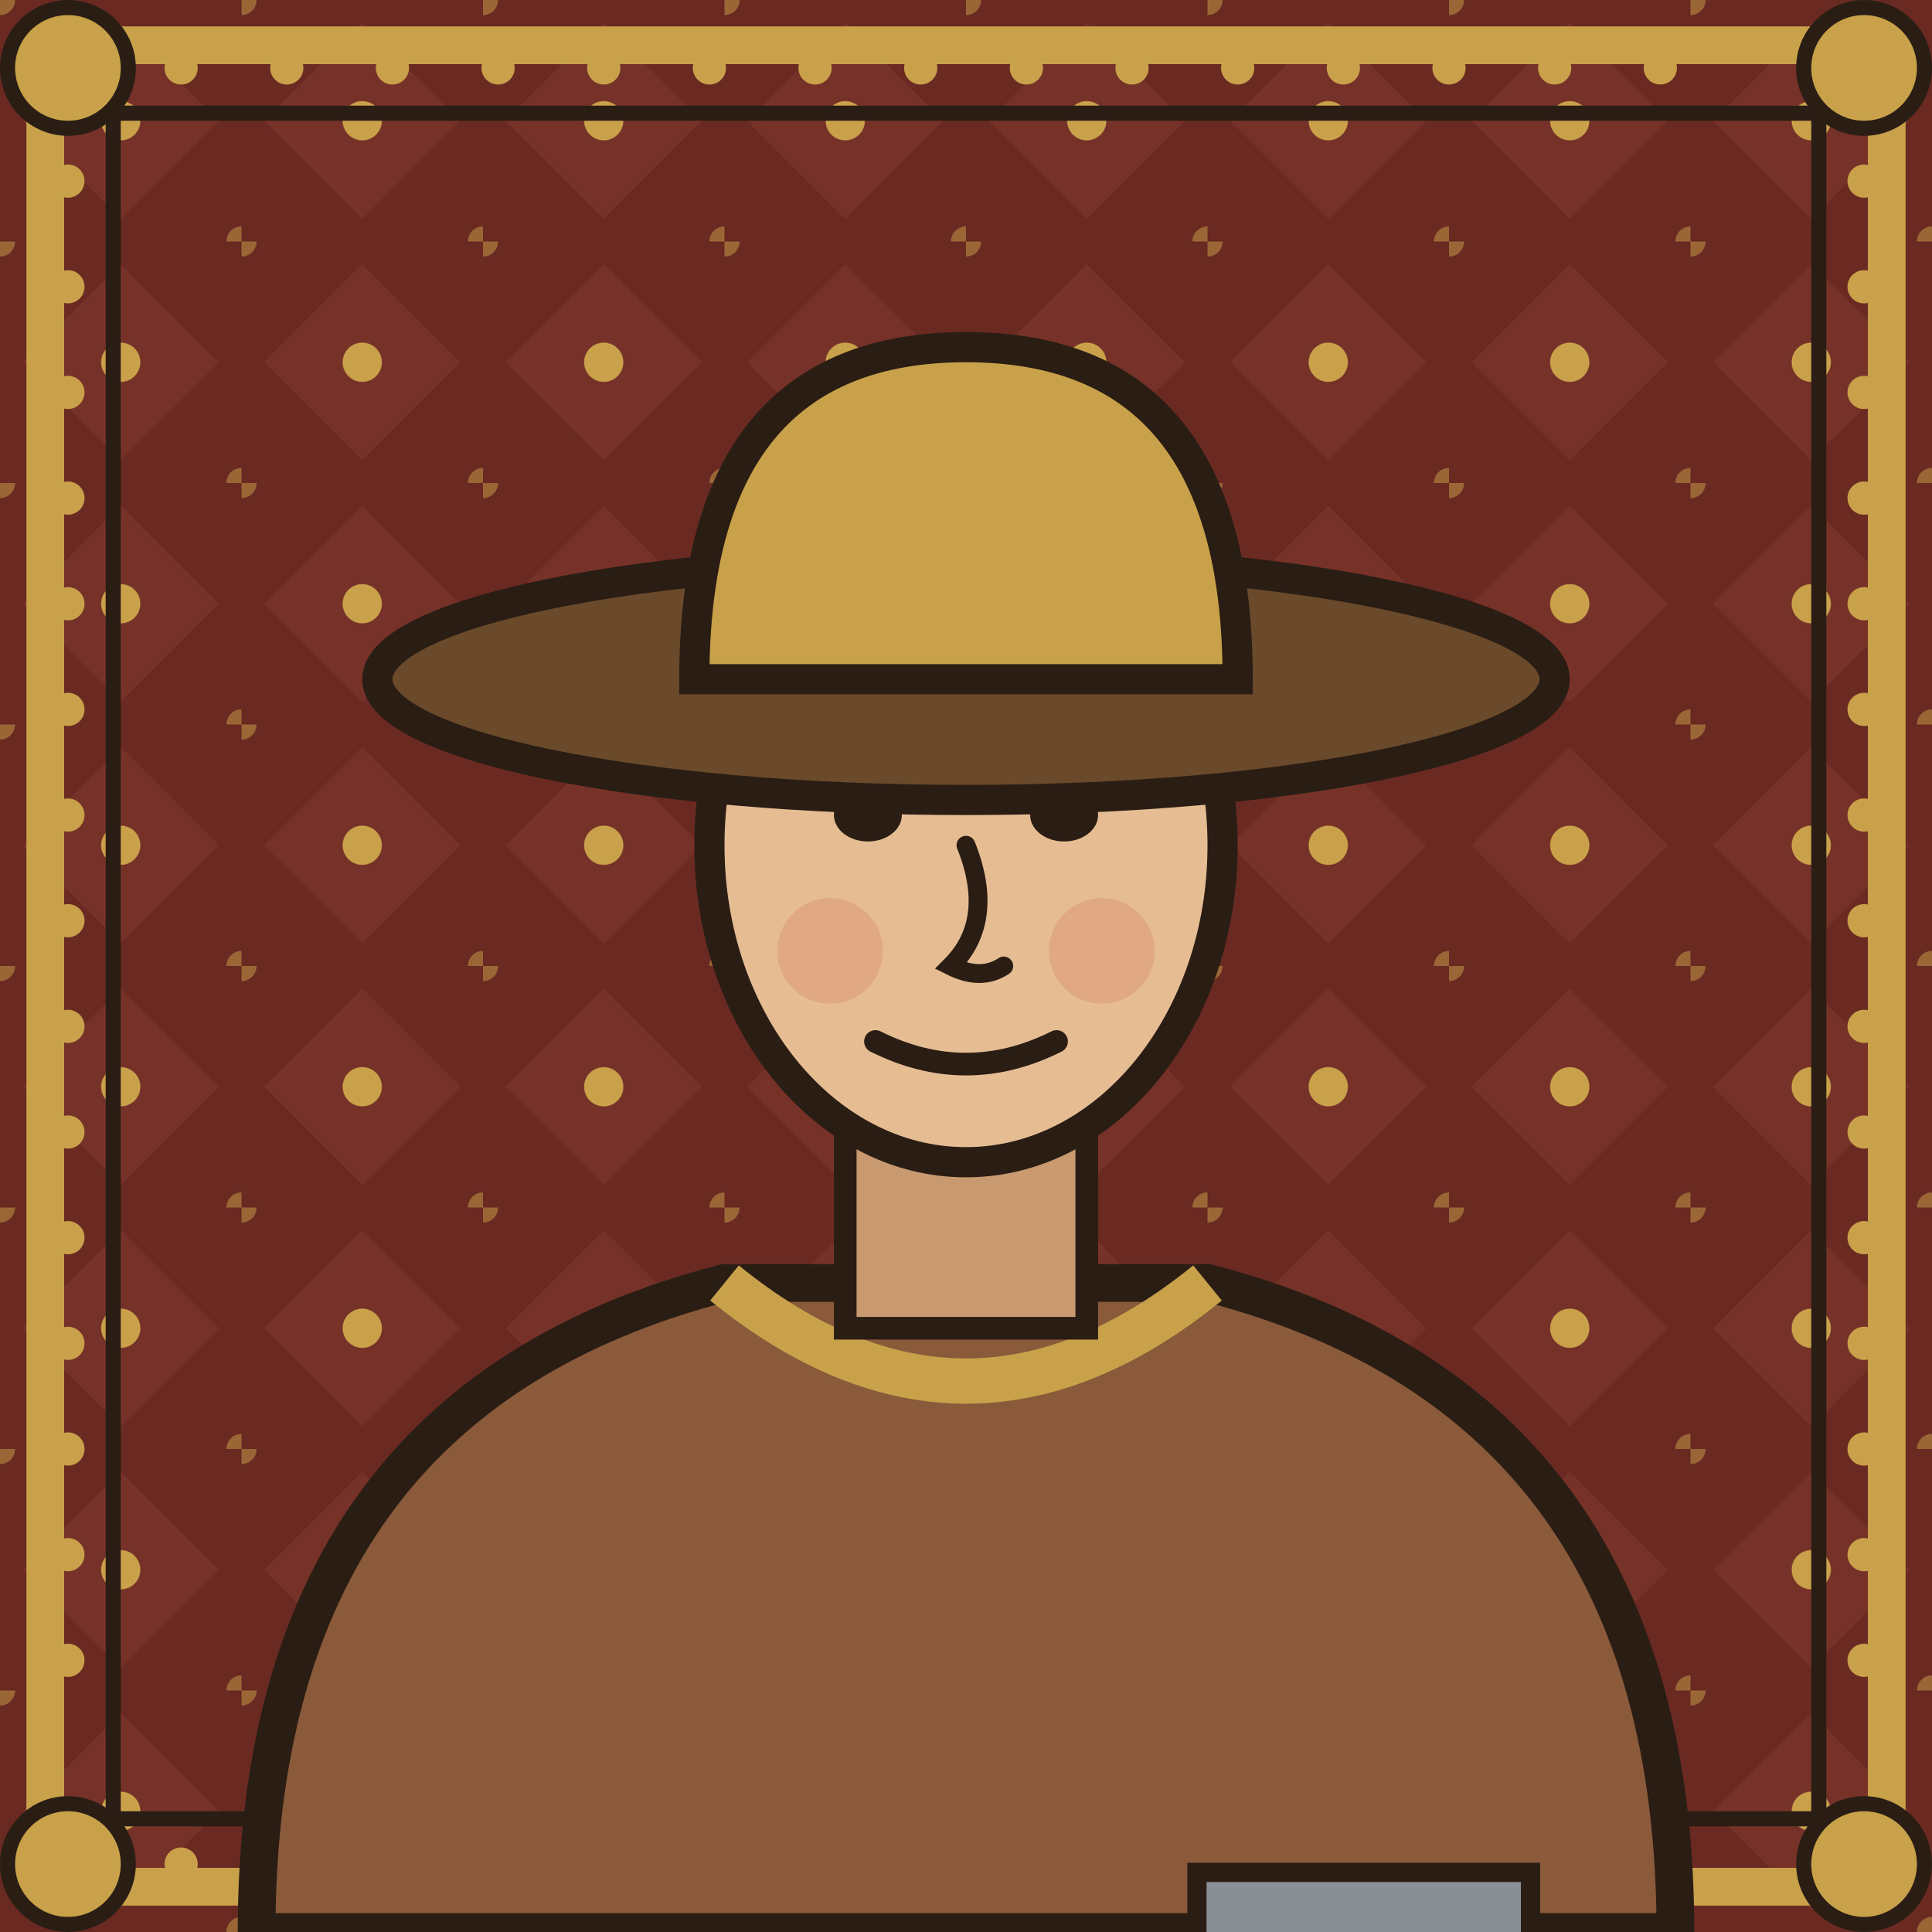
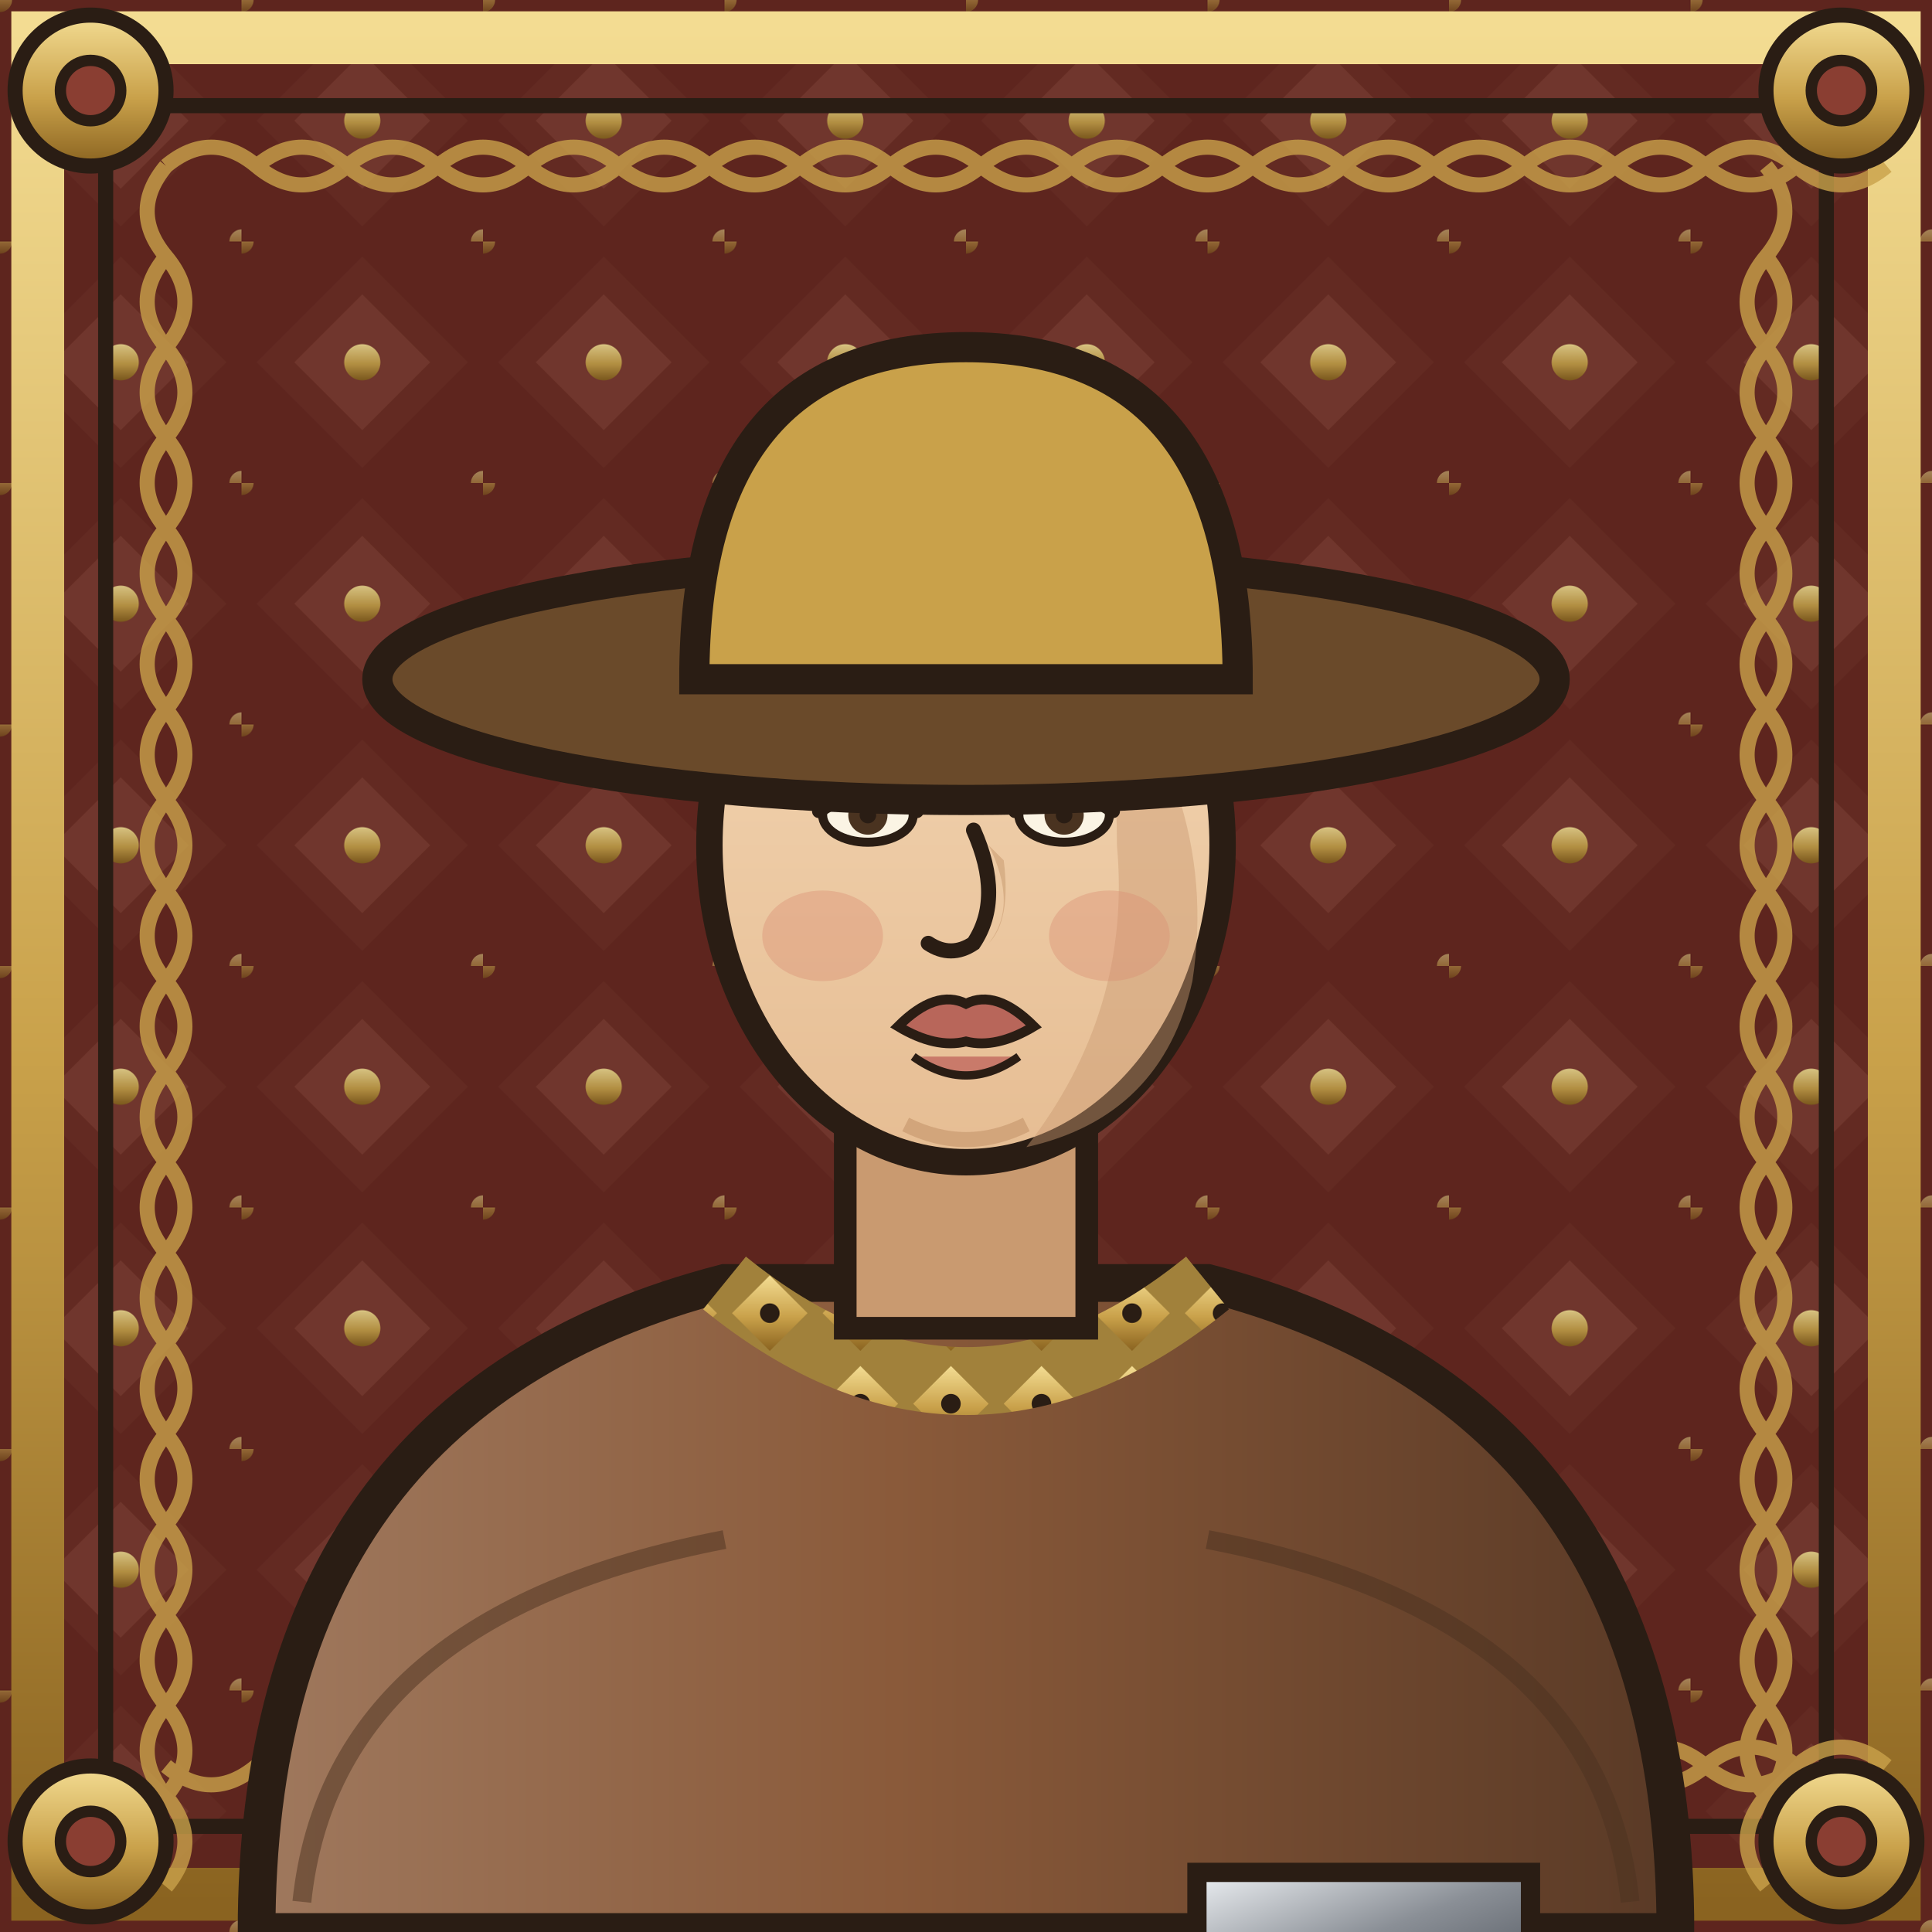
<svg xmlns="http://www.w3.org/2000/svg" viewBox="0 0 256 256" width="256" height="256">
+   <defs>
+     <linearGradient id="gold" x1="0" y1="0" x2="0" y2="1">
+       <stop offset="0" stop-color="#f3dc92" />
+       <stop offset="0.55" stop-color="#c9a14a" />
+       <stop offset="1" stop-color="#8a6320" />
+     </linearGradient>
+     <linearGradient id="steel" x1="0" y1="0" x2="1" y2="1">
+       <stop offset="0" stop-color="#eef1f4" />
+       <stop offset="0.5" stop-color="#8a8f96" />
+       <stop offset="1" stop-color="#4b5058" />
+     </linearGradient>
+     <linearGradient id="skin" x1="0" y1="0" x2="0" y2="1">
+       <stop offset="0" stop-color="#f4d8b6" />
+       <stop offset="1" stop-color="#e6bd93" />
+     </linearGradient>
+     <linearGradient id="parch" x1="0" y1="0" x2="0" y2="1">
+       <stop offset="0" stop-color="#f4ead2" />
+       <stop offset="1" stop-color="#e9dcbf" />
+     </linearGradient>
+   </defs>
+   <defs>
+     <linearGradient id="robe" x1="0" y1="0" x2="1" y2="0">
+       <stop offset="0" stop-color="#9f785d" />
+       <stop offset="0.45" stop-color="#8a5a3a" />
+       <stop offset="1" stop-color="#5a3a26" />
+     </linearGradient>
+     <pattern id="emb" width="12" height="12" patternUnits="userSpaceOnUse">
+       <rect width="12" height="12" fill="#a1813b" />
+       <path d="M6 1 L11 6 L6 11 L1 6 Z" fill="url(#gold)" />
+       <circle cx="6" cy="6" r="1.3" fill="#2a1d14" />
+     </pattern>
+   </defs>
  <defs>
    <pattern id="field" width="32" height="32" patternUnits="userSpaceOnUse">
      <rect width="32" height="32" fill="#6a2a22" />
-       <path d="M16 3 L29 16 L16 29 L3 16 Z" fill="#8a3e32" opacity="0.38" />
-       <circle cx="16" cy="16" r="2.6" fill="#c9a14a" />
-       <circle cx="0" cy="0" r="2" fill="#c9a14a" opacity="0.5" />
-       <circle cx="32" cy="32" r="2" fill="#c9a14a" opacity="0.5" />
+       <path d="M16 2 L30 16 L16 30 L2 16 Z" fill="#75352a" opacity="0.55" />
+       <path d="M16 7 L25 16 L16 25 L7 16 Z" fill="#965146" opacity="0.4" />
+       <circle cx="16" cy="16" r="2.4" fill="url(#gold)" />
+       <circle cx="0" cy="0" r="1.6" fill="url(#gold)" opacity="0.6" />
+       <circle cx="32" cy="32" r="1.6" fill="url(#gold)" opacity="0.6" />
    </pattern>
  </defs>
  <rect x="0" y="0" width="256" height="256" fill="url(#field)" />
-   <rect x="6" y="6" width="244" height="244" fill="none" stroke="#c9a14a" stroke-width="5" />
-   <rect x="15" y="15" width="226" height="226" fill="none" stroke="#2a1d14" stroke-width="2" />
-   <circle cx="24" cy="9" r="2.2" fill="#c9a14a" />
-   <circle cx="24" cy="247" r="2.2" fill="#c9a14a" />
-   <circle cx="38" cy="9" r="2.2" fill="#c9a14a" />
-   <circle cx="38" cy="247" r="2.2" fill="#c9a14a" />
-   <circle cx="52" cy="9" r="2.2" fill="#c9a14a" />
-   <circle cx="52" cy="247" r="2.2" fill="#c9a14a" />
-   <circle cx="66" cy="9" r="2.2" fill="#c9a14a" />
-   <circle cx="66" cy="247" r="2.2" fill="#c9a14a" />
-   <circle cx="80" cy="9" r="2.2" fill="#c9a14a" />
-   <circle cx="80" cy="247" r="2.2" fill="#c9a14a" />
-   <circle cx="94" cy="9" r="2.2" fill="#c9a14a" />
-   <circle cx="94" cy="247" r="2.2" fill="#c9a14a" />
-   <circle cx="108" cy="9" r="2.2" fill="#c9a14a" />
-   <circle cx="108" cy="247" r="2.2" fill="#c9a14a" />
-   <circle cx="122" cy="9" r="2.2" fill="#c9a14a" />
-   <circle cx="122" cy="247" r="2.2" fill="#c9a14a" />
-   <circle cx="136" cy="9" r="2.2" fill="#c9a14a" />
-   <circle cx="136" cy="247" r="2.2" fill="#c9a14a" />
-   <circle cx="150" cy="9" r="2.2" fill="#c9a14a" />
-   <circle cx="150" cy="247" r="2.2" fill="#c9a14a" />
-   <circle cx="164" cy="9" r="2.2" fill="#c9a14a" />
-   <circle cx="164" cy="247" r="2.2" fill="#c9a14a" />
-   <circle cx="178" cy="9" r="2.2" fill="#c9a14a" />
-   <circle cx="178" cy="247" r="2.2" fill="#c9a14a" />
-   <circle cx="192" cy="9" r="2.2" fill="#c9a14a" />
-   <circle cx="192" cy="247" r="2.2" fill="#c9a14a" />
-   <circle cx="206" cy="9" r="2.2" fill="#c9a14a" />
-   <circle cx="206" cy="247" r="2.2" fill="#c9a14a" />
-   <circle cx="220" cy="9" r="2.2" fill="#c9a14a" />
-   <circle cx="220" cy="247" r="2.2" fill="#c9a14a" />
-   <circle cx="9" cy="24" r="2.2" fill="#c9a14a" />
-   <circle cx="247" cy="24" r="2.2" fill="#c9a14a" />
-   <circle cx="9" cy="38" r="2.2" fill="#c9a14a" />
-   <circle cx="247" cy="38" r="2.2" fill="#c9a14a" />
-   <circle cx="9" cy="52" r="2.2" fill="#c9a14a" />
-   <circle cx="247" cy="52" r="2.2" fill="#c9a14a" />
-   <circle cx="9" cy="66" r="2.2" fill="#c9a14a" />
-   <circle cx="247" cy="66" r="2.2" fill="#c9a14a" />
-   <circle cx="9" cy="80" r="2.2" fill="#c9a14a" />
-   <circle cx="247" cy="80" r="2.2" fill="#c9a14a" />
-   <circle cx="9" cy="94" r="2.2" fill="#c9a14a" />
-   <circle cx="247" cy="94" r="2.2" fill="#c9a14a" />
-   <circle cx="9" cy="108" r="2.2" fill="#c9a14a" />
-   <circle cx="247" cy="108" r="2.2" fill="#c9a14a" />
-   <circle cx="9" cy="122" r="2.2" fill="#c9a14a" />
-   <circle cx="247" cy="122" r="2.2" fill="#c9a14a" />
-   <circle cx="9" cy="136" r="2.2" fill="#c9a14a" />
-   <circle cx="247" cy="136" r="2.2" fill="#c9a14a" />
-   <circle cx="9" cy="150" r="2.2" fill="#c9a14a" />
-   <circle cx="247" cy="150" r="2.2" fill="#c9a14a" />
-   <circle cx="9" cy="164" r="2.2" fill="#c9a14a" />
-   <circle cx="247" cy="164" r="2.2" fill="#c9a14a" />
-   <circle cx="9" cy="178" r="2.2" fill="#c9a14a" />
-   <circle cx="247" cy="178" r="2.2" fill="#c9a14a" />
-   <circle cx="9" cy="192" r="2.2" fill="#c9a14a" />
-   <circle cx="247" cy="192" r="2.2" fill="#c9a14a" />
-   <circle cx="9" cy="206" r="2.2" fill="#c9a14a" />
-   <circle cx="247" cy="206" r="2.2" fill="#c9a14a" />
-   <circle cx="9" cy="220" r="2.2" fill="#c9a14a" />
-   <circle cx="247" cy="220" r="2.2" fill="#c9a14a" />
-   <circle cx="9" cy="9" r="8" fill="#c9a14a" stroke="#2a1d14" stroke-width="2" />
-   <circle cx="247" cy="9" r="8" fill="#c9a14a" stroke="#2a1d14" stroke-width="2" />
-   <circle cx="9" cy="247" r="8" fill="#c9a14a" stroke="#2a1d14" stroke-width="2" />
-   <circle cx="247" cy="247" r="8" fill="#c9a14a" stroke="#2a1d14" stroke-width="2" />
-   <path d="M34 256 Q34 186 96 170 L160 170 Q222 186 222 256 Z" fill="#8a5a3a" stroke="#2a1d14" stroke-width="5" />
-   <path d="M96 170 Q128 196 160 170" fill="none" stroke="#c9a14a" stroke-width="6" />
+   <rect x="0" y="0" width="256" height="256" fill="#000" opacity="0.12" />
+   <rect x="5" y="5" width="246" height="246" fill="none" stroke="url(#gold)" stroke-width="7" />
+   <rect x="14" y="14" width="228" height="228" fill="none" stroke="#2a1d14" stroke-width="2" />
+   <path d="M22 22 q6 -5 12 0 t12 0 M22 234 q6 5 12 0 t12 0 M34 22 q6 -5 12 0 t12 0 M34 234 q6 5 12 0 t12 0 M46 22 q6 -5 12 0 t12 0 M46 234 q6 5 12 0 t12 0 M58 22 q6 -5 12 0 t12 0 M58 234 q6 5 12 0 t12 0 M70 22 q6 -5 12 0 t12 0 M70 234 q6 5 12 0 t12 0 M82 22 q6 -5 12 0 t12 0 M82 234 q6 5 12 0 t12 0 M94 22 q6 -5 12 0 t12 0 M94 234 q6 5 12 0 t12 0 M106 22 q6 -5 12 0 t12 0 M106 234 q6 5 12 0 t12 0 M118 22 q6 -5 12 0 t12 0 M118 234 q6 5 12 0 t12 0 M130 22 q6 -5 12 0 t12 0 M130 234 q6 5 12 0 t12 0 M142 22 q6 -5 12 0 t12 0 M142 234 q6 5 12 0 t12 0 M154 22 q6 -5 12 0 t12 0 M154 234 q6 5 12 0 t12 0 M166 22 q6 -5 12 0 t12 0 M166 234 q6 5 12 0 t12 0 M178 22 q6 -5 12 0 t12 0 M178 234 q6 5 12 0 t12 0 M190 22 q6 -5 12 0 t12 0 M190 234 q6 5 12 0 t12 0 M202 22 q6 -5 12 0 t12 0 M202 234 q6 5 12 0 t12 0 M214 22 q6 -5 12 0 t12 0 M214 234 q6 5 12 0 t12 0 M226 22 q6 -5 12 0 t12 0 M226 234 q6 5 12 0 t12 0 M22 22 q-5 6 0 12 t0 12 M234 22 q5 6 0 12 t0 12 M22 34 q-5 6 0 12 t0 12 M234 34 q5 6 0 12 t0 12 M22 46 q-5 6 0 12 t0 12 M234 46 q5 6 0 12 t0 12 M22 58 q-5 6 0 12 t0 12 M234 58 q5 6 0 12 t0 12 M22 70 q-5 6 0 12 t0 12 M234 70 q5 6 0 12 t0 12 M22 82 q-5 6 0 12 t0 12 M234 82 q5 6 0 12 t0 12 M22 94 q-5 6 0 12 t0 12 M234 94 q5 6 0 12 t0 12 M22 106 q-5 6 0 12 t0 12 M234 106 q5 6 0 12 t0 12 M22 118 q-5 6 0 12 t0 12 M234 118 q5 6 0 12 t0 12 M22 130 q-5 6 0 12 t0 12 M234 130 q5 6 0 12 t0 12 M22 142 q-5 6 0 12 t0 12 M234 142 q5 6 0 12 t0 12 M22 154 q-5 6 0 12 t0 12 M234 154 q5 6 0 12 t0 12 M22 166 q-5 6 0 12 t0 12 M234 166 q5 6 0 12 t0 12 M22 178 q-5 6 0 12 t0 12 M234 178 q5 6 0 12 t0 12 M22 190 q-5 6 0 12 t0 12 M234 190 q5 6 0 12 t0 12 M22 202 q-5 6 0 12 t0 12 M234 202 q5 6 0 12 t0 12 M22 214 q-5 6 0 12 t0 12 M234 214 q5 6 0 12 t0 12 M22 226 q-5 6 0 12 t0 12 M234 226 q5 6 0 12 t0 12" fill="none" stroke="#c9a14a" stroke-width="2" opacity="0.8" />
+   <circle cx="12" cy="12" r="10" fill="url(#gold)" stroke="#2a1d14" stroke-width="2" />
+   <circle cx="12" cy="12" r="4" fill="#8a3e32" stroke="#2a1d14" stroke-width="1.5" />
+   <circle cx="244" cy="12" r="10" fill="url(#gold)" stroke="#2a1d14" stroke-width="2" />
+   <circle cx="244" cy="12" r="4" fill="#8a3e32" stroke="#2a1d14" stroke-width="1.5" />
+   <circle cx="12" cy="244" r="10" fill="url(#gold)" stroke="#2a1d14" stroke-width="2" />
+   <circle cx="12" cy="244" r="4" fill="#8a3e32" stroke="#2a1d14" stroke-width="1.5" />
+   <circle cx="244" cy="244" r="10" fill="url(#gold)" stroke="#2a1d14" stroke-width="2" />
+   <circle cx="244" cy="244" r="4" fill="#8a3e32" stroke="#2a1d14" stroke-width="1.5" />
+   <path d="M34 256 Q34 186 96 170 L160 170 Q222 186 222 256 Z" fill="url(#robe)" stroke="#2a1d14" stroke-width="5" />
+   <path d="M96 170 Q128 196 160 170" fill="none" stroke="url(#emb)" stroke-width="9" />
+   <path d="M40 252 Q44 214 96 204" fill="none" stroke="#4c3220" stroke-width="2.5" opacity="0.5" />
+   <path d="M216 252 Q212 214 160 204" fill="none" stroke="#4c3220" stroke-width="2.5" opacity="0.5" />
  <rect x="112" y="136" width="32" height="40" fill="#c99a70" stroke="#2a1d14" stroke-width="3" />
  <g transform="translate(128 112)">
-     <ellipse cx="0" cy="0" rx="34" ry="42" fill="#e6bd93" stroke="#2a1d14" stroke-width="4" />
-     <path d="M-30 -6 Q-34 -40 0 -44 Q34 -40 30 -6" fill="none" stroke="#c99a70" stroke-width="3" opacity="0.6" />
-     <circle cx="-18" cy="14" r="7" fill="#d98f74" opacity="0.45" />
-     <circle cx="18" cy="14" r="7" fill="#d98f74" opacity="0.45" />
-     <ellipse cx="-13" cy="-4" rx="4.5" ry="3.5" fill="#2a1d14" />
-     <ellipse cx="13" cy="-4" rx="4.5" ry="3.5" fill="#2a1d14" />
-     <path d="M-22 -14 Q-13 -20 -5 -14 M5 -14 Q13 -20 22 -14" fill="none" stroke="#2a1d14" stroke-width="3" stroke-linecap="round" />
-     <path d="M0 0 Q4 10 -2 16 Q2 18 5 16" fill="none" stroke="#2a1d14" stroke-width="2.5" stroke-linecap="round" />
-     <path d="M-12 26 Q0 32 12 26" fill="none" stroke="#2a1d14" stroke-width="3" stroke-linecap="round" />
-     <path d="M-36 -10 Q-40 -48 0 -50 Q40 -48 36 -10 Q30 -26 18 -30 Q0 -22 -18 -30 Q-30 -26 -36 -10 Z" fill="#5a3a22" stroke="#2a1d14" stroke-width="3" />
+     <ellipse cx="0" cy="0" rx="34" ry="42" fill="url(#skin)" stroke="#2a1d14" stroke-width="3.5" />
+     <path d="M14 -30 Q34 -8 30 18 Q26 36 8 40 Q22 22 20 0 Q20 -20 14 -30 Z" fill="#c99a70" opacity="0.45" />
+     <ellipse cx="-19" cy="12" rx="8" ry="6" fill="#d98f74" opacity="0.4" />
+     <ellipse cx="19" cy="12" rx="8" ry="6" fill="#d98f74" opacity="0.4" />
+     <path d="M-8 37 Q0 41 8 37" fill="none" stroke="#c99a70" stroke-width="2" opacity="0.7" />
+     <ellipse cx="-13" cy="-4" rx="6" ry="3.6" fill="#fbf4e4" stroke="#2a1d14" stroke-width="1.2" />
+     <circle cx="-13" cy="-4" r="2.6" fill="#4a3320" />
+     <circle cx="-13" cy="-4" r="1.1" fill="#2a1d14" />
+     <circle cx="-12.1" cy="-5" r="0.6" fill="#ffffff" />
+     <path d="M-19.5 -4.5 Q-13 -9 -6.5 -4.5" fill="none" stroke="#2a1d14" stroke-width="1.8" stroke-linecap="round" />
+     <ellipse cx="13" cy="-4" rx="6" ry="3.6" fill="#fbf4e4" stroke="#2a1d14" stroke-width="1.2" />
+     <circle cx="13" cy="-4" r="2.6" fill="#4a3320" />
+     <circle cx="13" cy="-4" r="1.1" fill="#2a1d14" />
+     <circle cx="13.9" cy="-5" r="0.6" fill="#ffffff" />
+     <path d="M6.5 -4.5 Q13 -9 19.5 -4.5" fill="none" stroke="#2a1d14" stroke-width="1.8" stroke-linecap="round" />
+     <path d="M-20 -13 Q-13 -18 -5 -13" fill="none" stroke="#2a1d14" stroke-width="2.6" stroke-linecap="round" />
+     <path d="M5 -13 Q13 -18 20 -13" fill="none" stroke="#2a1d14" stroke-width="2.6" stroke-linecap="round" />
+     <path d="M1 -2 Q5 7 1 13 Q-2 15 -5 13" fill="none" stroke="#2a1d14" stroke-width="2" stroke-linecap="round" />
+     <path d="M3 0 Q7 8 3 13 Q6 10 5 2 Z" fill="#c99a70" opacity="0.55" />
+     <path d="M-9 24 Q-4 19 0 21 Q4 19 9 24 Q4 27 0 26 Q-4 27 -9 24 Z" fill="#b8665a" stroke="#2a1d14" stroke-width="1.3" />
+     <path d="M-7 28 Q0 33 7 28" fill="#c97a6a" stroke="#2a1d14" stroke-width="1.1" />
+     <path d="M-37 -10 Q-42 -50 0 -52 Q42 -50 37 -10 Q31 -28 18 -32 Q0 -22 -18 -32 Q-31 -28 -37 -10 Z" fill="#5a3a22" stroke="#2a1d14" stroke-width="3" />
+     <path d="M-24 -34 Q-14.4 -26 -19.2 -18" fill="none" stroke="#3f2918" stroke-width="1.2" opacity="0.7" />
+     <path d="M-12 -34 Q-7.2 -26 -9.6 -18" fill="none" stroke="#3f2918" stroke-width="1.2" opacity="0.7" />
+     <path d="M0 -34 Q0.0 -26 0.0 -18" fill="none" stroke="#3f2918" stroke-width="1.2" opacity="0.7" />
+     <path d="M12 -34 Q7.2 -26 9.6 -18" fill="none" stroke="#3f2918" stroke-width="1.2" opacity="0.7" />
+     <path d="M24 -34 Q14.4 -26 19.2 -18" fill="none" stroke="#3f2918" stroke-width="1.2" opacity="0.7" />
    <ellipse cx="0" cy="-22" rx="78" ry="16" fill="#6a4a2a" stroke="#2a1d14" stroke-width="4" />
    <path d="M-36 -22 Q-36 -66 0 -66 Q36 -66 36 -22 Z" fill="#c9a14a" stroke="#2a1d14" stroke-width="4" />
  </g>
  <g transform="translate(128 226) scale(0.85)">
    <rect x="60" y="40" width="8" height="78" fill="#7a4f2a" stroke="#2a1d14" stroke-width="2" />
-     <rect x="36" y="26" width="52" height="20" fill="#8a8f96" stroke="#2a1d14" stroke-width="3" />
+     <rect x="36" y="26" width="52" height="20" fill="url(#steel)" stroke="#2a1d14" stroke-width="3" />
  </g>
</svg>
